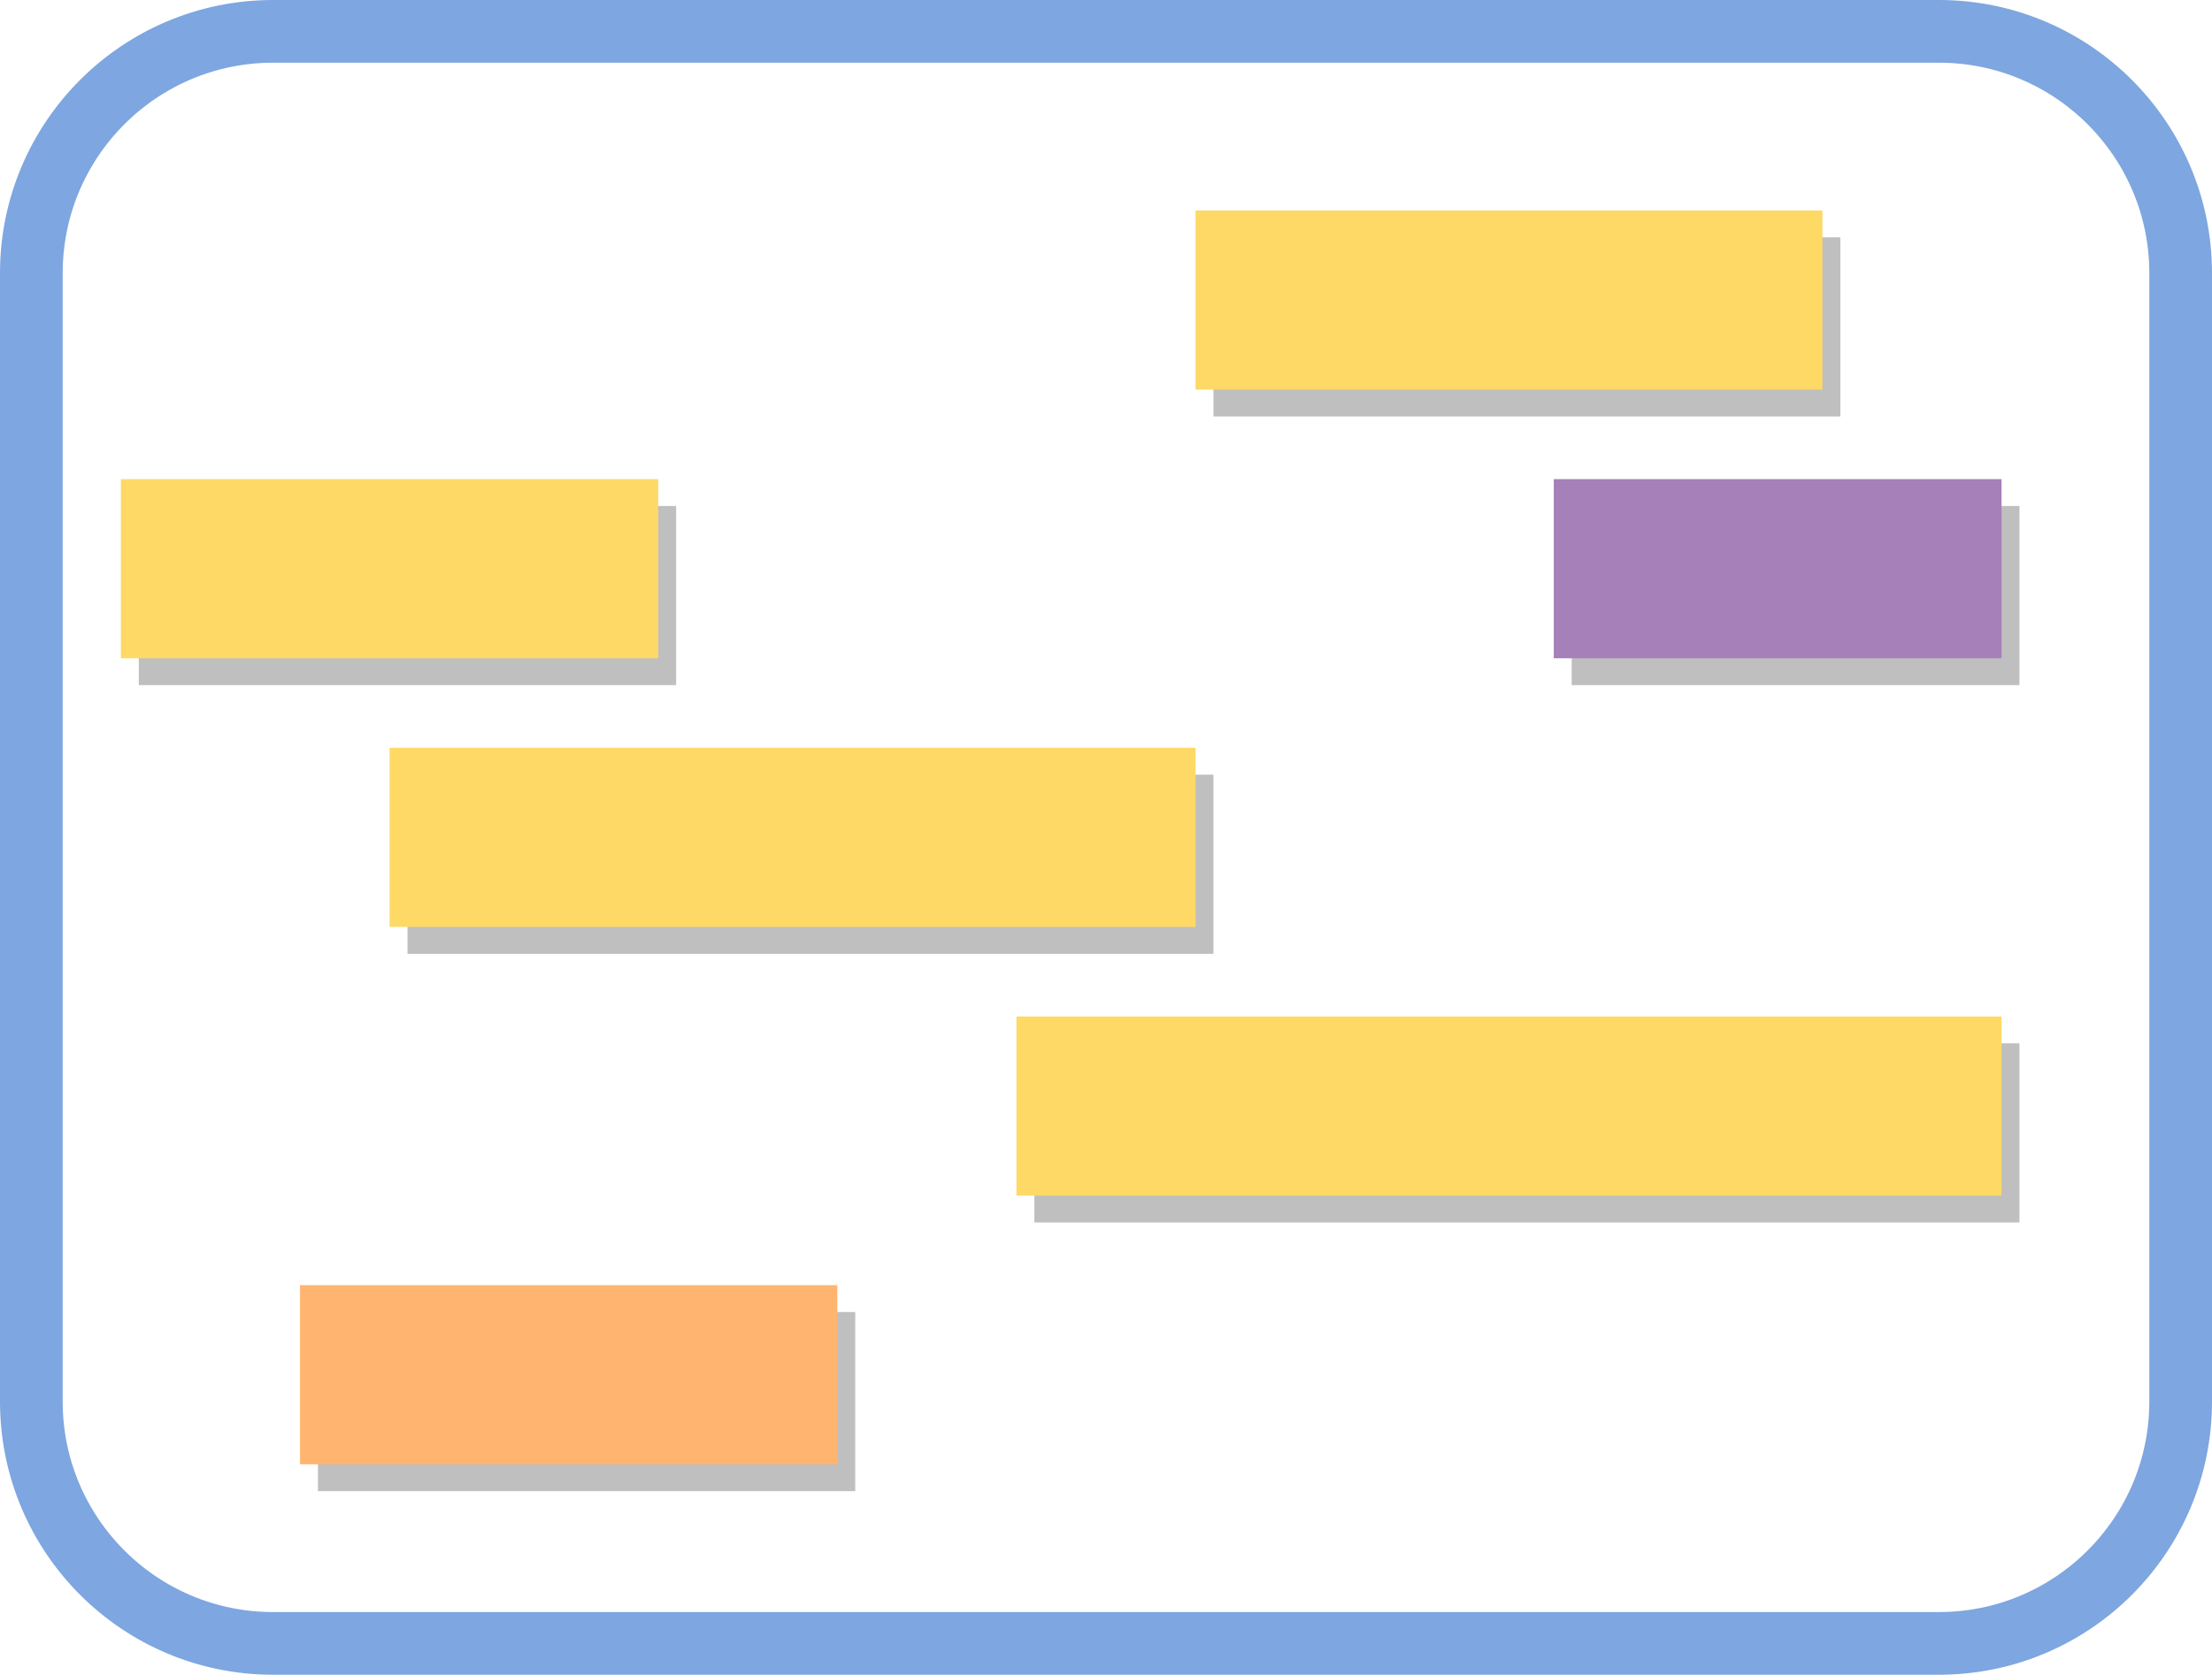
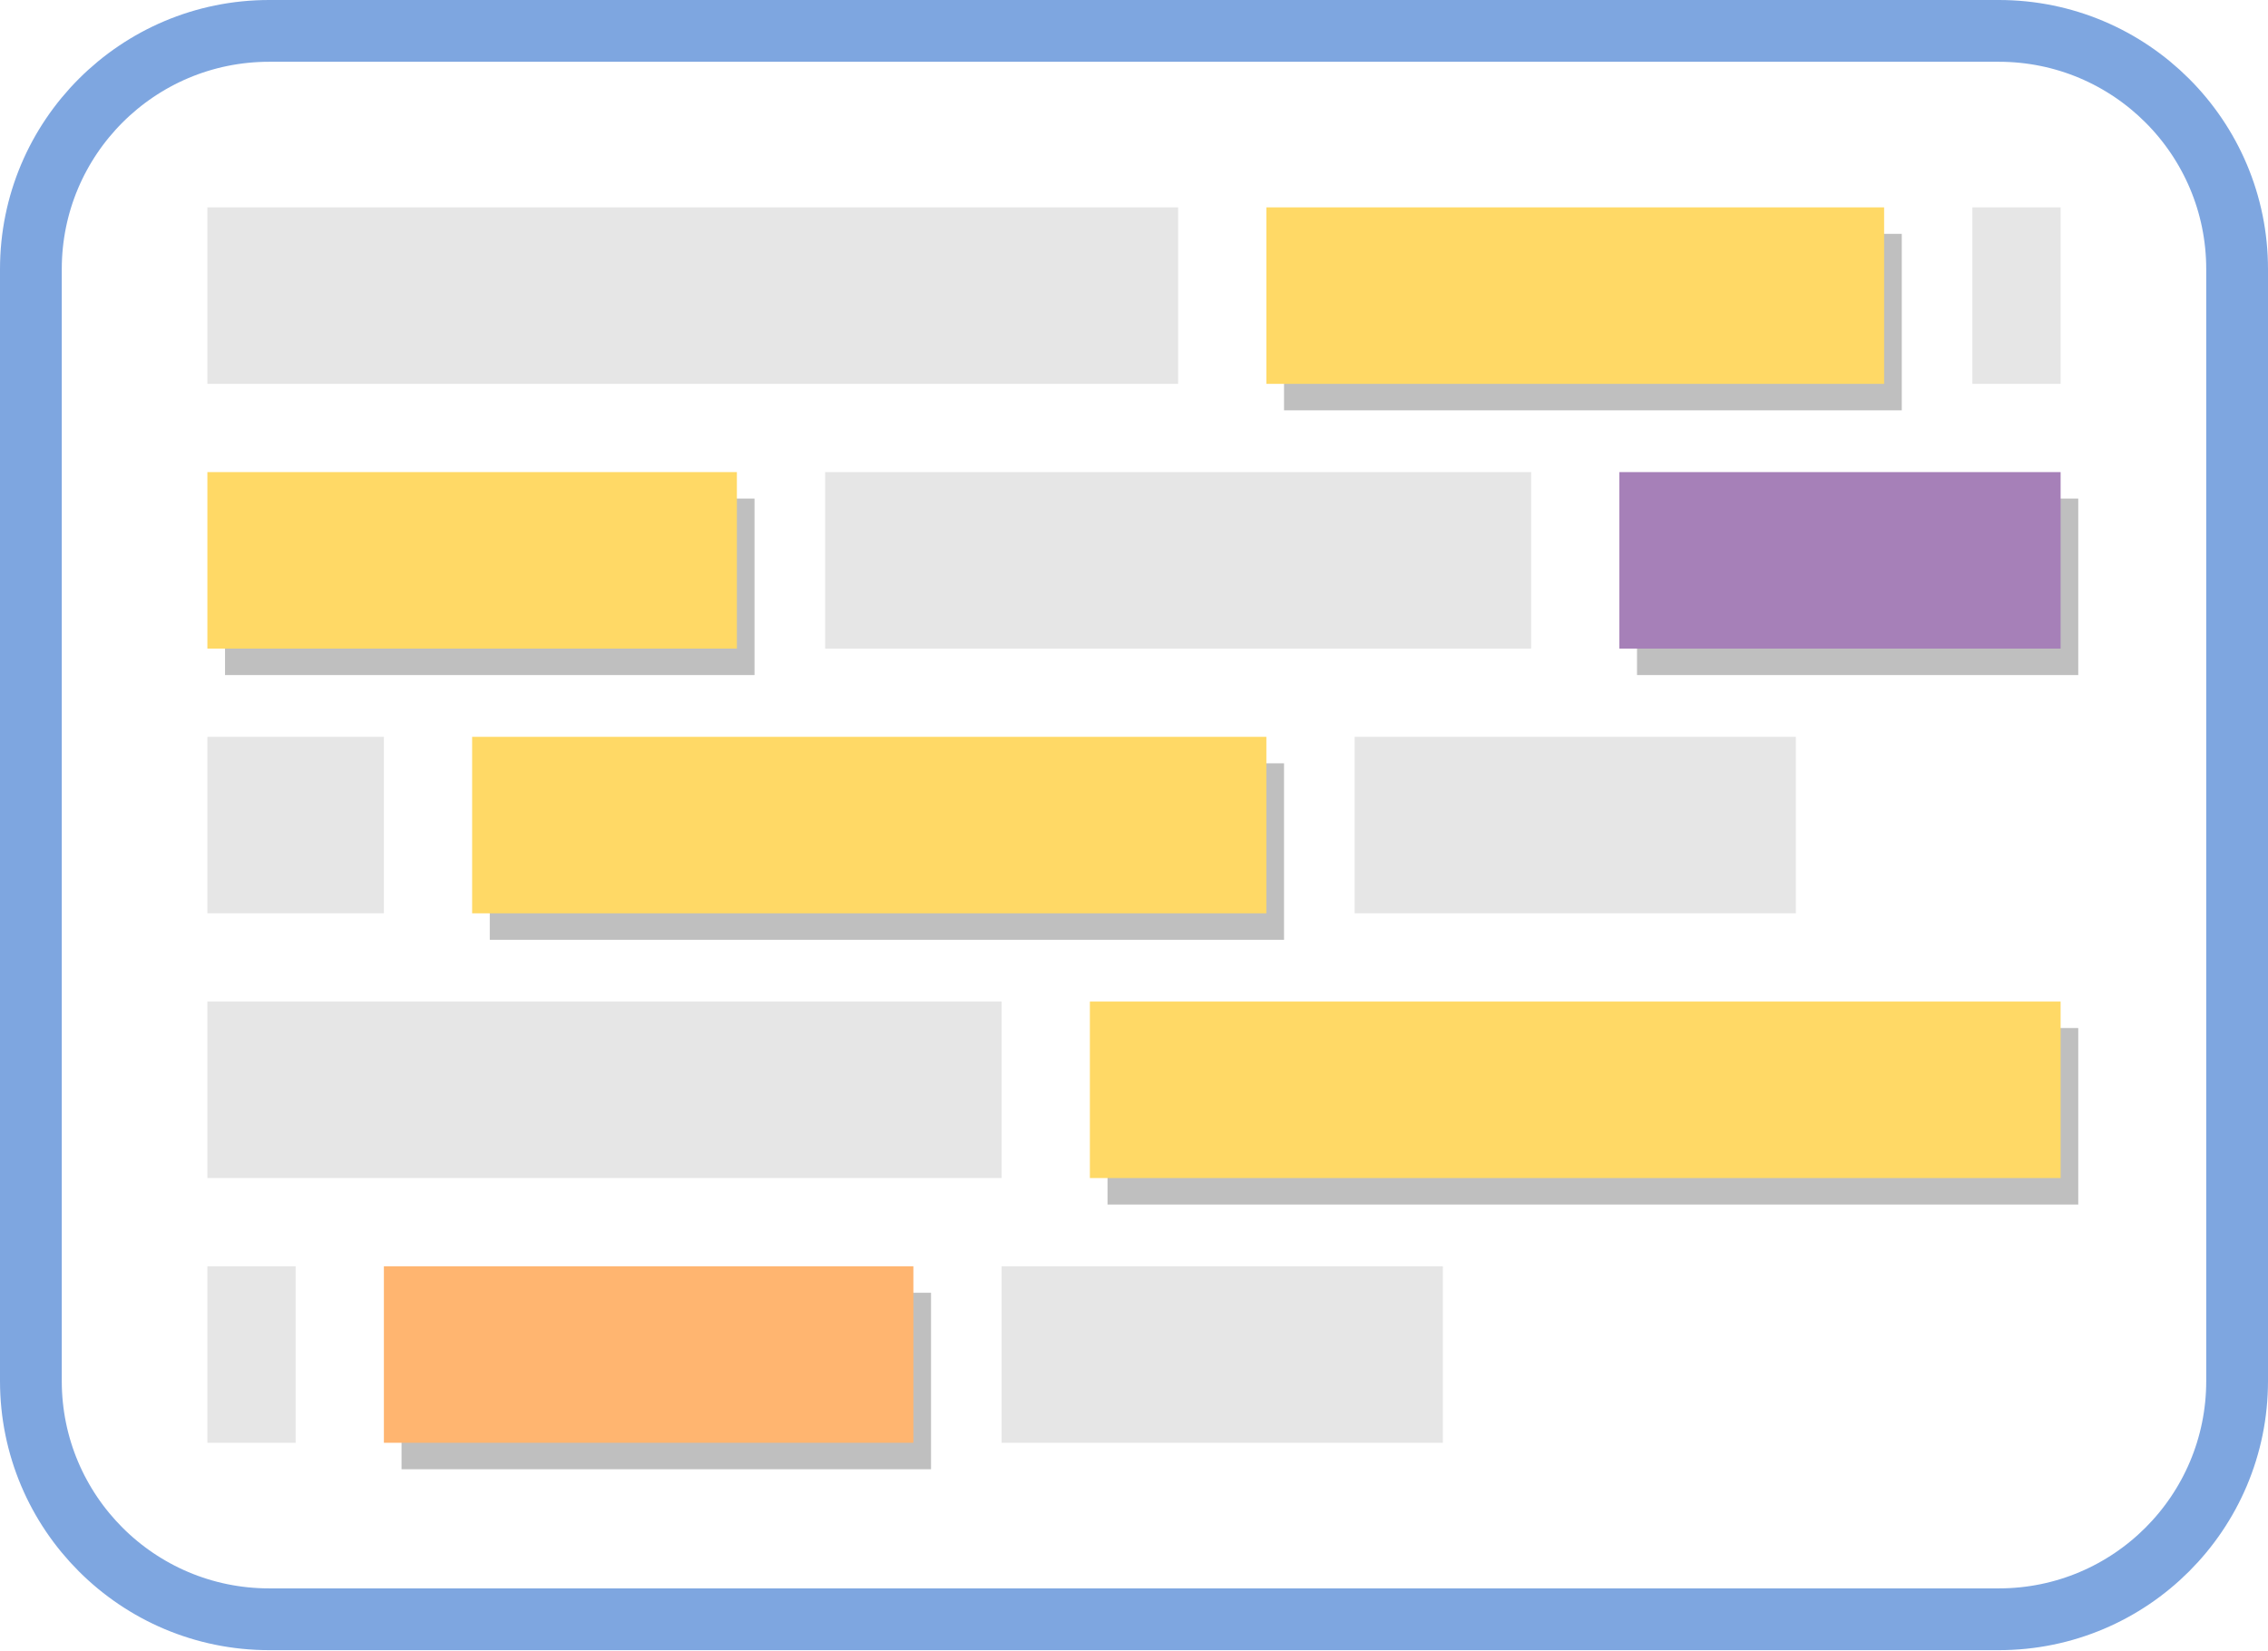
- <svg xmlns="http://www.w3.org/2000/svg" version="1.1" width="247px" height="187px" viewBox="-0.5 -0.5 247 187" content="&lt;mxfile host=&quot;Electron&quot; modified=&quot;2023-09-10T10:38:35.788Z&quot; agent=&quot;Mozilla/5.0 (X11; Linux x86_64) AppleWebKit/537.36 (KHTML, like Gecko) draw.io/21.6.8 Chrome/114.0.574.289 Electron/25.5.0 Safari/537.36&quot; etag=&quot;Xt-REadgrwap7ZbczEdk&quot; version=&quot;21.6.8&quot; type=&quot;device&quot;&gt;&lt;diagram name=&quot;Page-1&quot; id=&quot;Dc28Zy1aGDsrywQpXIJw&quot;&gt;5ZZbb4IwFIB/DY9LepGLj+pwl2QPiw/bayMVmhVKSh3or1+VUkC2bEscLvGFwHdOW/jOSamDF2l1J0mePImIcgeBqHLwrYPQ1PX09QB2NXA9VINYsqhGsAUrtqcGAkO3LKJFL1EJwRXL+3AtsoyuVY8RKUXZT9sI3l81JzEdgNWa8CF9YZFKahq4oOX3lMVJszIEJpKSJtmAIiGRKDsIhw5eSCFUfZdWC8oP7hov9bjlF1H7YpJm6icDdg9bsHoGMQpncA8AfCxf6Y2Z5Z3wrflg87Jq1xiQYptF9DAJdPC8TJiiq5ysD9FSl1yzRKXchAslxZs15VuyEFzI43zYD2deCHTELE2lotWX3wStKd1hVKRUyZ1OqazueojpLuib57KtFZoYlnTrFBhITH/Edu5Wob4xFn9hFP3GKPip0cZfJjKdNt8wzjtKl8vbqedpHksSMe3uJD3mpCjMcrYN4XlKYPU2JZgOS+B/UgH0VwXA/7AA55YOUV+6tdmR7o0pfXIB6TMvAPNgPOko+F66O6Z09yKdPnd9MGKnn2wvGF64070r2F7Q6fYSDKXbX+8o1oMrsA7dE+vu0Pr0PNL1Y3vwPMY6p3ccfgA=&lt;/diagram&gt;&lt;/mxfile&gt;">
+ <svg xmlns="http://www.w3.org/2000/svg" version="1.1" width="257px" height="187px" viewBox="-0.5 -0.5 257 187" content="&lt;mxfile host=&quot;Electron&quot; modified=&quot;2023-09-10T10:57:16.709Z&quot; agent=&quot;Mozilla/5.0 (X11; Linux x86_64) AppleWebKit/537.36 (KHTML, like Gecko) draw.io/21.6.8 Chrome/114.0.574.289 Electron/25.5.0 Safari/537.36&quot; etag=&quot;CslAaNm6gYudIh_uioE8&quot; version=&quot;21.6.8&quot; type=&quot;device&quot;&gt;&lt;diagram name=&quot;Page-1&quot; id=&quot;Dc28Zy1aGDsrywQpXIJw&quot;&gt;5ZjLjtowFIafJstKvpDbEpgwbaUuKhbt1iKeJBoTI8c0ME9fZ+LcGQESY6NBSCj5fUu+/+j4OA5ebg/PguzSXzymzEEgPjj4yUHInUH1XwnHWsAwqIVEZHEtwU5YZ29Ui0Cr+yymxaCj5JzJbDcUNzzP6UYONCIEL4fdXjgbrrojCZ0I6w1hU/VPFsu0VgMXdPp3miVpszIEumVLms5aKFIS87In4cjBS8G5rK+2hyVlFbuGSz1u9UFr+2CC5vKSAccfe7D+DRIUzeEbAPBn+Zd+07P8I2yvX1g/rDw2BATf5zGtJoEOXpRpJul6RzZVa6ksV1oqt0w3F1Lw15aU3ypLzrh4nw/70dyLgGrRS1Mh6eHDd4ItKRVhlG+pFEfVpRnQ0NbRBX19X3ZeocartO9ToEWi4yNp5+4QqgtN8Qqi6Bqi4FKiDb+c56rb4iVjrId0tXoKPU/piSBxptiNuieMFIVerg1DeBsL0GxkQTi1wD/hAPosA/AdGnBr6BANobc0e9A9k9BnFqDPvQAsAnPQUXAe+qlc82nQXSuRvnB9YDDSR+kFQ8uR7j1AekHj9BJMoUNoknrwANShO6LuTqmHJqGHFqBHXvW7spS5VTWJzpcyZsO+WexxLAjP77GBUQeuOiF9AQfQBVnIaJUDbZyorDoAz5c8Zh2wcaS6p43gVP1jdCeGNs5Xd+XAiSyEjDpg47B1Tw6cykJmayEbJy+bDuBLytHbOKBuuw/R7229r/k4+g8=&lt;/diagram&gt;&lt;/mxfile&gt;">
  <defs />
  <g>
-     <rect x="3" y="3" width="240" height="180" rx="27" ry="27" fill="rgb(255, 255, 255)" stroke="#7ea6e0" stroke-width="7" pointer-events="all" />
-     <rect x="133" y="23" width="70" height="20" fill="#000000" stroke="none" pointer-events="all" transform="translate(2,3)" opacity="0.25" />
-     <rect x="133" y="23" width="70" height="20" fill="#ffd966" stroke="none" pointer-events="all" />
-     <rect x="13" y="53" width="60" height="20" fill="#000000" stroke="none" pointer-events="all" transform="translate(2,3)" opacity="0.25" />
-     <rect x="13" y="53" width="60" height="20" fill="#ffd966" stroke="none" pointer-events="all" />
-     <rect x="173" y="53" width="50" height="20" fill="#000000" stroke="none" pointer-events="all" transform="translate(2,3)" opacity="0.25" />
-     <rect x="173" y="53" width="50" height="20" fill="#a680b8" stroke="none" pointer-events="all" />
-     <rect x="33" y="143" width="60" height="20" fill="#000000" stroke="none" pointer-events="all" transform="translate(2,3)" opacity="0.25" />
-     <rect x="33" y="143" width="60" height="20" fill="#ffb570" stroke="none" pointer-events="all" />
-     <rect x="113" y="113" width="110" height="20" fill="#000000" stroke="none" pointer-events="all" transform="translate(2,3)" opacity="0.25" />
-     <rect x="113" y="113" width="110" height="20" fill="#ffd966" stroke="none" pointer-events="all" />
-     <rect x="43" y="83" width="90" height="20" fill="#000000" stroke="none" pointer-events="all" transform="translate(2,3)" opacity="0.25" />
-     <rect x="43" y="83" width="90" height="20" fill="#ffd966" stroke="none" pointer-events="all" />
+     <rect x="3" y="3" width="250" height="180" rx="27" ry="27" fill="rgb(255, 255, 255)" stroke="#7ea6e0" stroke-width="7" pointer-events="all" />
+     <rect x="143" y="23" width="70" height="20" fill="#000000" stroke="none" pointer-events="all" transform="translate(2,3)" opacity="0.25" />
+     <rect x="143" y="23" width="70" height="20" fill="#ffd966" stroke="none" pointer-events="all" />
+     <rect x="23" y="53" width="60" height="20" fill="#000000" stroke="none" pointer-events="all" transform="translate(2,3)" opacity="0.25" />
+     <rect x="23" y="53" width="60" height="20" fill="#ffd966" stroke="none" pointer-events="all" />
+     <rect x="183" y="53" width="50" height="20" fill="#000000" stroke="none" pointer-events="all" transform="translate(2,3)" opacity="0.25" />
+     <rect x="183" y="53" width="50" height="20" fill="#a680b8" stroke="none" pointer-events="all" />
+     <rect x="43" y="143" width="60" height="20" fill="#000000" stroke="none" pointer-events="all" transform="translate(2,3)" opacity="0.25" />
+     <rect x="43" y="143" width="60" height="20" fill="#ffb570" stroke="none" pointer-events="all" />
+     <rect x="123" y="113" width="110" height="20" fill="#000000" stroke="none" pointer-events="all" transform="translate(2,3)" opacity="0.25" />
+     <rect x="123" y="113" width="110" height="20" fill="#ffd966" stroke="none" pointer-events="all" />
+     <rect x="53" y="83" width="90" height="20" fill="#000000" stroke="none" pointer-events="all" transform="translate(2,3)" opacity="0.25" />
+     <rect x="53" y="83" width="90" height="20" fill="#ffd966" stroke="none" pointer-events="all" />
+     <rect x="23" y="23" width="110" height="20" fill="#e6e6e6" stroke="none" pointer-events="all" />
+     <rect x="93" y="53" width="80" height="20" fill="#e6e6e6" stroke="none" pointer-events="all" />
+     <rect x="153" y="83" width="50" height="20" fill="#e6e6e6" stroke="none" pointer-events="all" />
+     <rect x="113" y="143" width="50" height="20" fill="#e6e6e6" stroke="none" pointer-events="all" />
+     <rect x="23" y="113" width="90" height="20" fill="#e6e6e6" stroke="none" pointer-events="all" />
+     <rect x="23" y="83" width="20" height="20" fill="#e6e6e6" stroke="none" pointer-events="all" />
+     <rect x="23" y="143" width="10" height="20" fill="#e6e6e6" stroke="none" pointer-events="all" />
+     <rect x="223" y="23" width="10" height="20" fill="#e6e6e6" stroke="none" pointer-events="all" />
  </g>
</svg>
